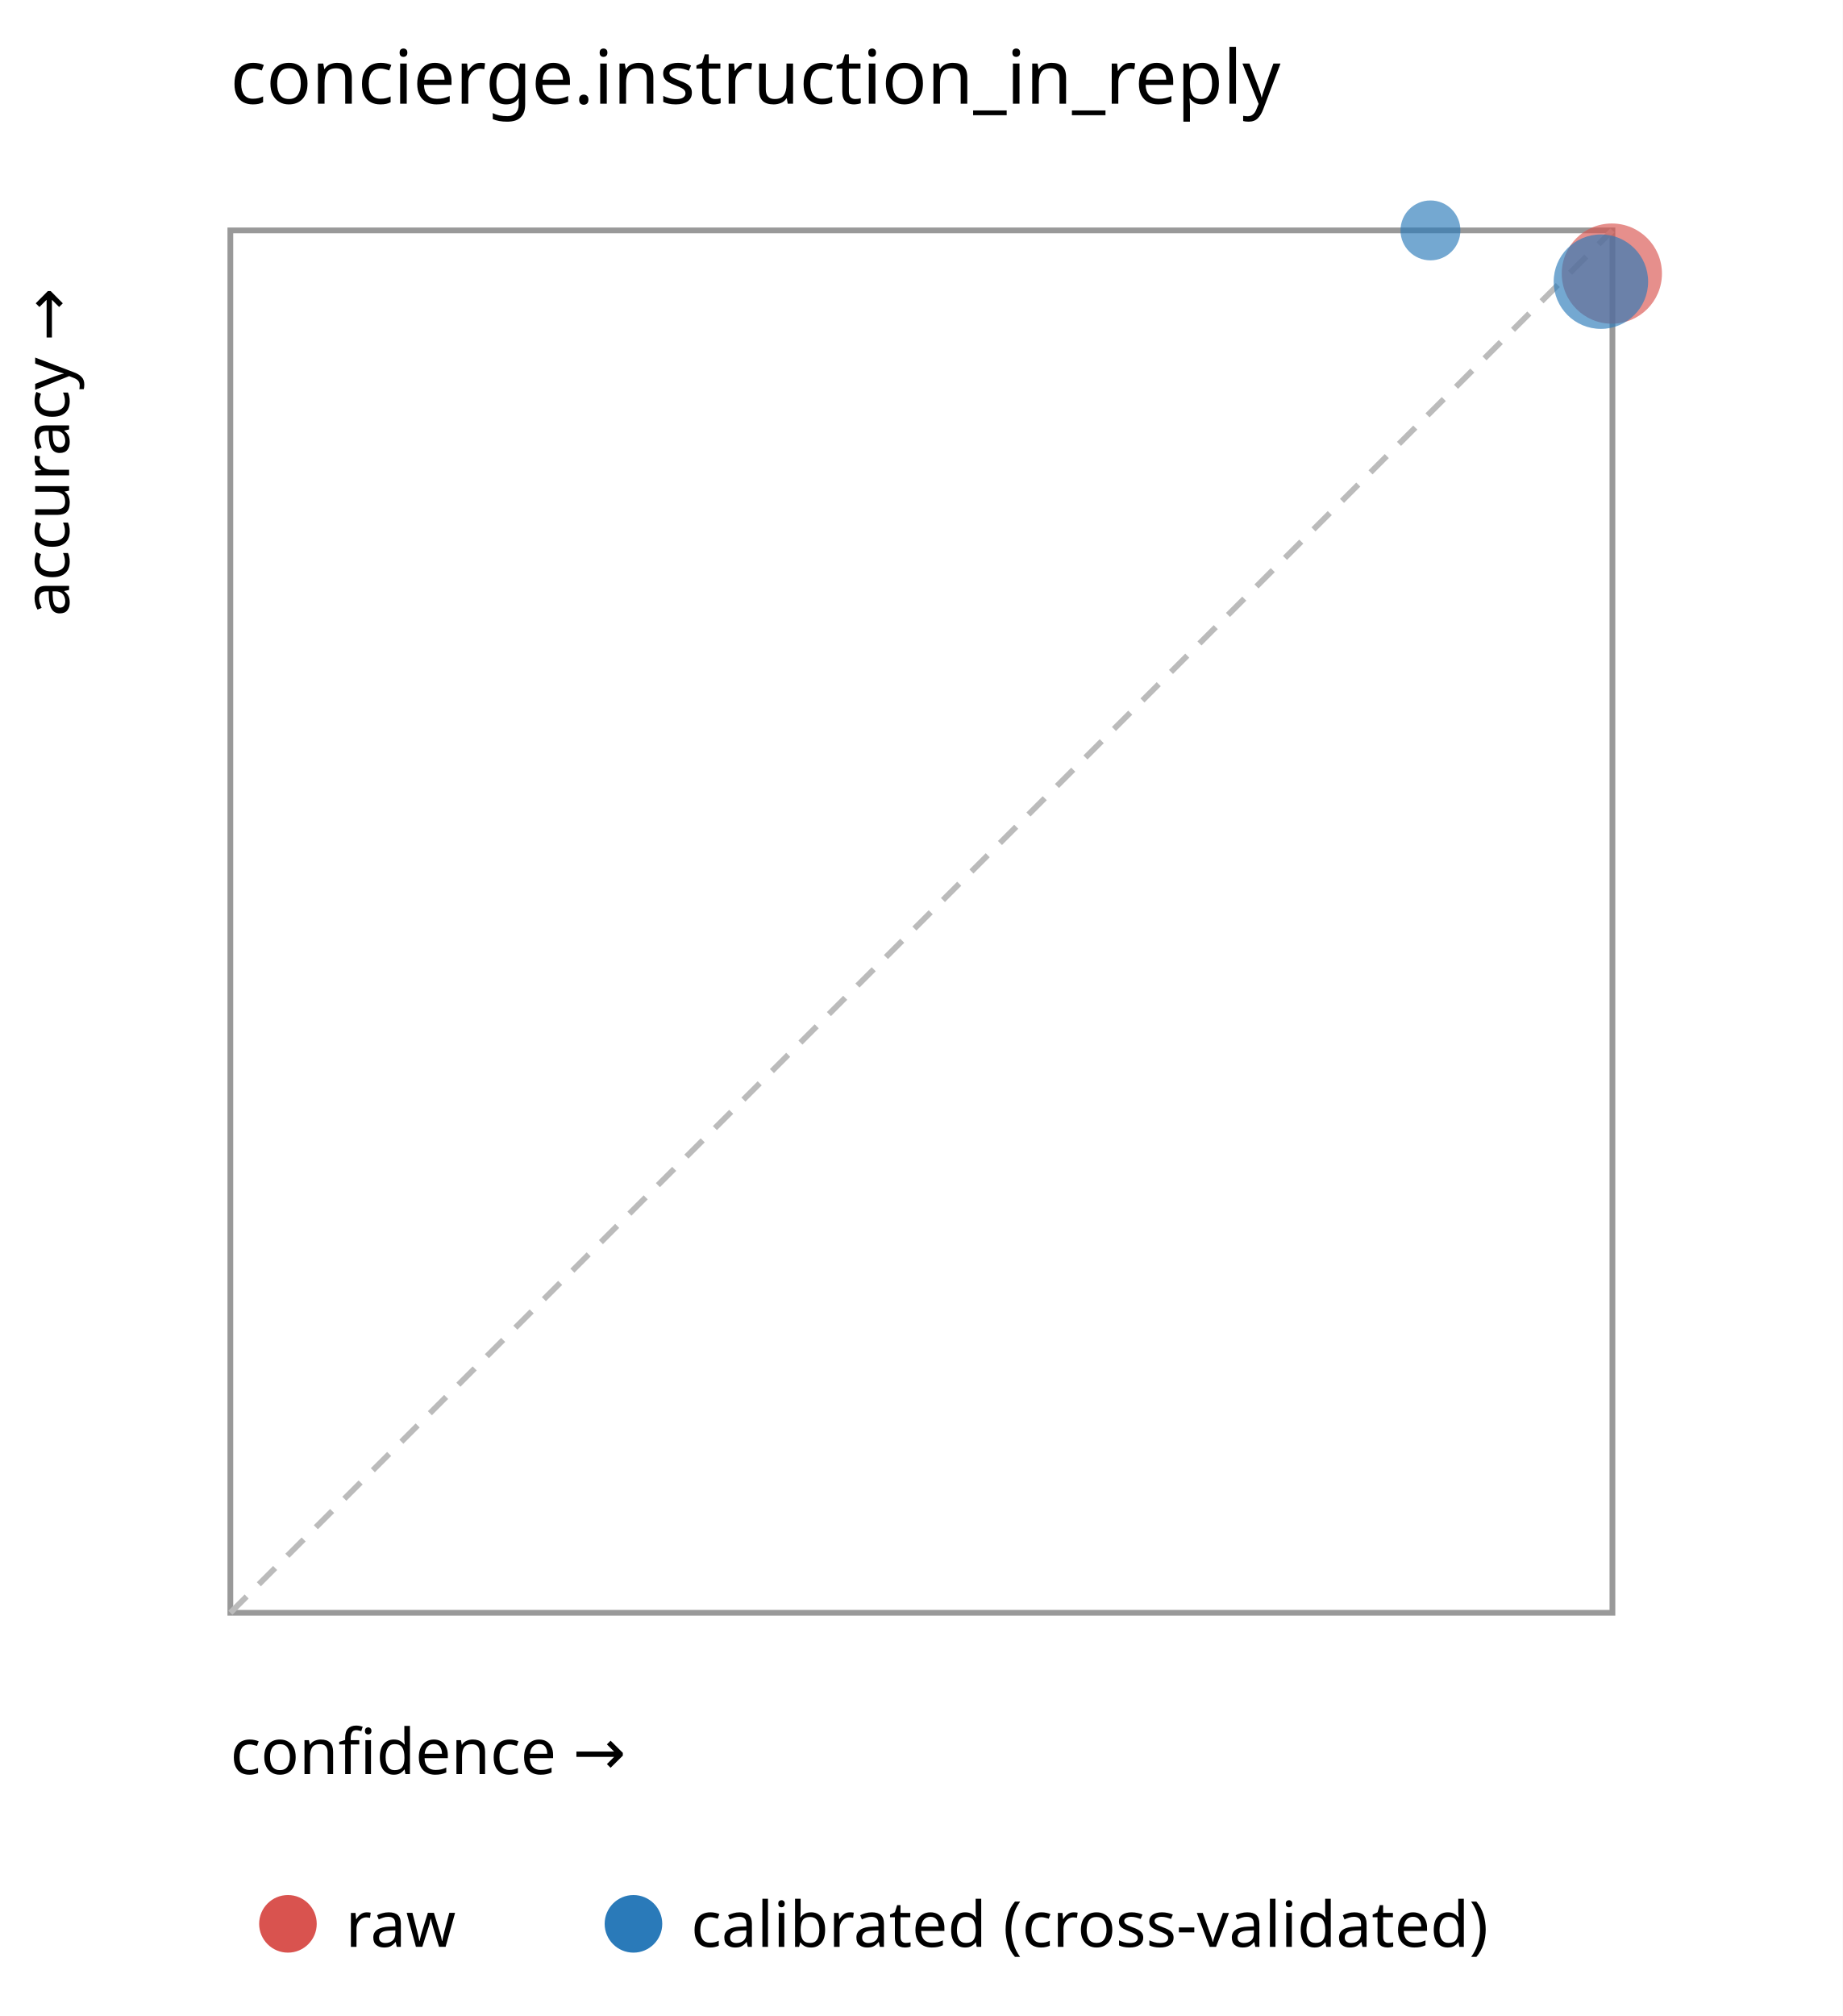
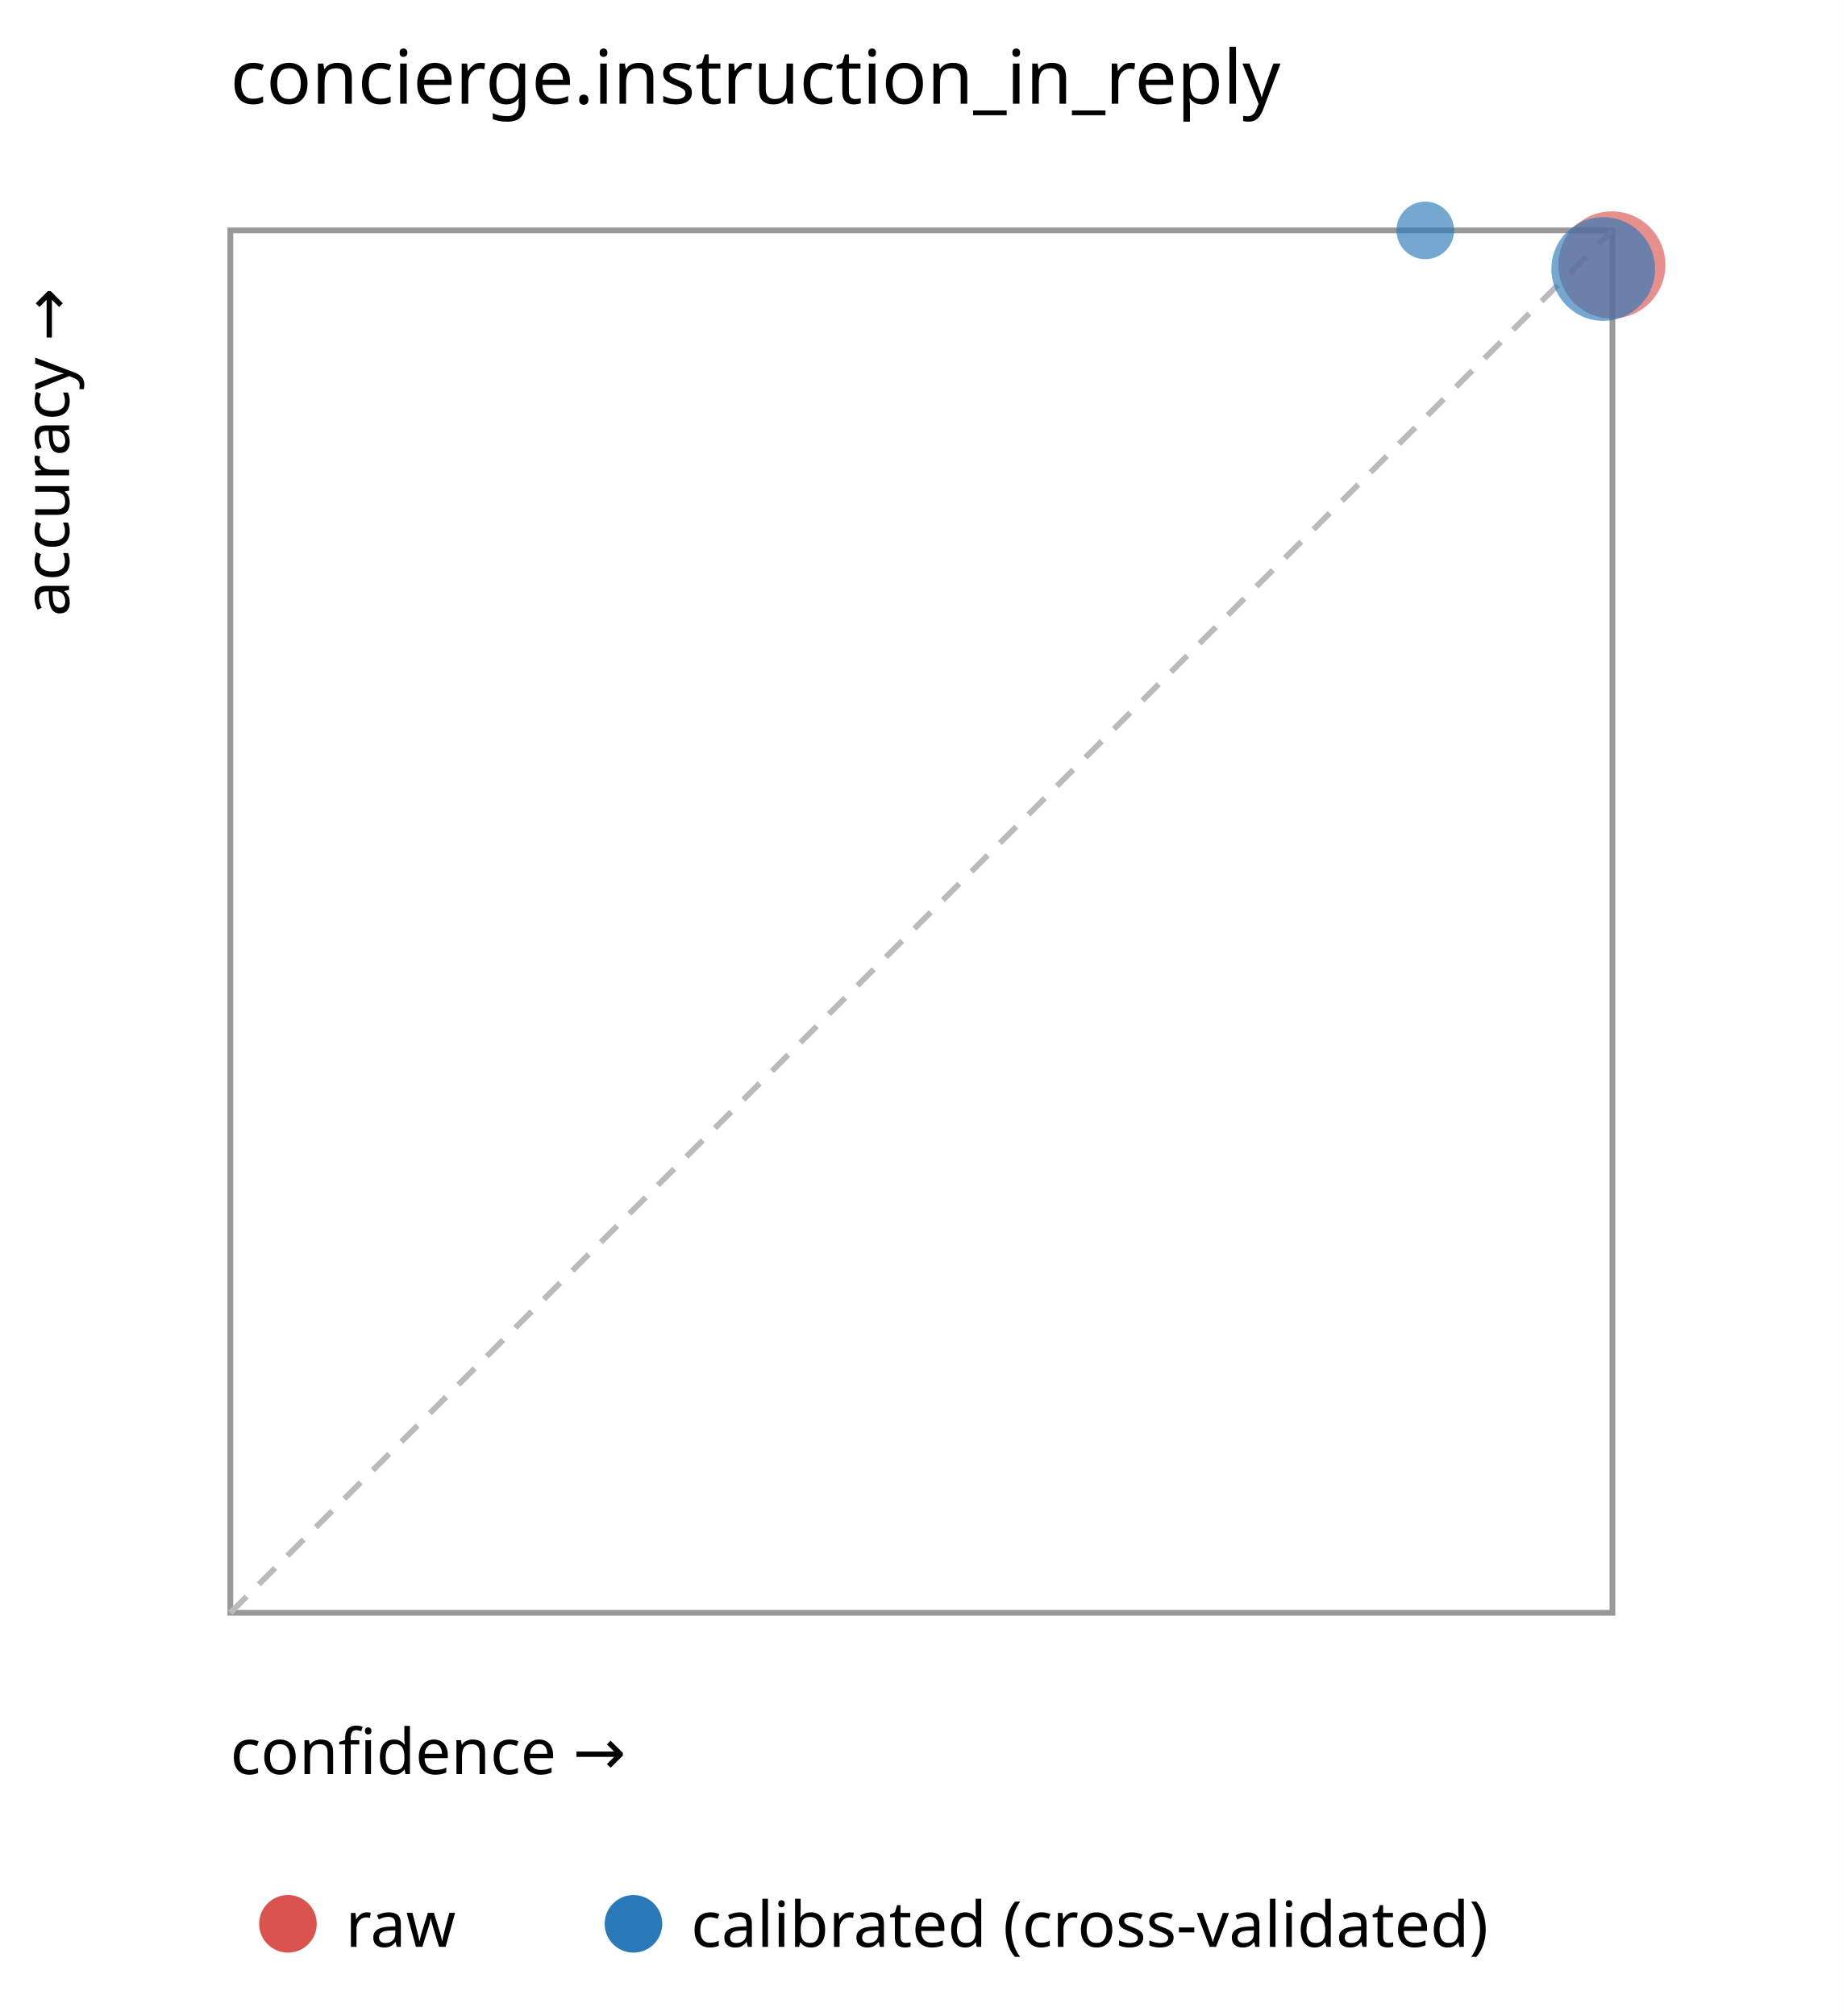
<svg xmlns="http://www.w3.org/2000/svg" width="320" height="350" font-family="sans-serif" font-size="11">
  <rect width="100%" height="100%" fill="#fff" />
  <text x="40" y="18" font-size="13">concierge.instruction_in_reply</text>
  <rect x="40" y="40" width="240" height="240" fill="none" stroke="#999" />
  <line x1="40" y1="280" x2="280" y2="40" stroke="#bbb" stroke-dasharray="4 3" />
-   <circle cx="279.9" cy="47.5" r="8.7" fill="#d9534f" fill-opacity="0.65" />
-   <circle cx="248.4" cy="40.0" r="5.2" fill="#2a7ab9" fill-opacity="0.65" />
-   <circle cx="278.0" cy="48.9" r="8.2" fill="#2a7ab9" fill-opacity="0.65" />
+   <circle cx="279.9" cy="46.0" r="9.3" fill="#d9534f" fill-opacity="0.65" />
+   <circle cx="247.5" cy="40.0" r="5.0" fill="#2a7ab9" fill-opacity="0.65" />
+   <circle cx="278.4" cy="46.7" r="9.0" fill="#2a7ab9" fill-opacity="0.65" />
  <text x="40" y="308">confidence →</text>
  <text x="12" y="50" transform="rotate(-90 12 50)" text-anchor="end">accuracy →</text>
  <circle cx="50" cy="334" r="5" fill="#d9534f" />
  <text x="60" y="338">raw</text>
  <circle cx="110" cy="334" r="5" fill="#2a7ab9" />
  <text x="120" y="338">calibrated (cross-validated)</text>
</svg>
